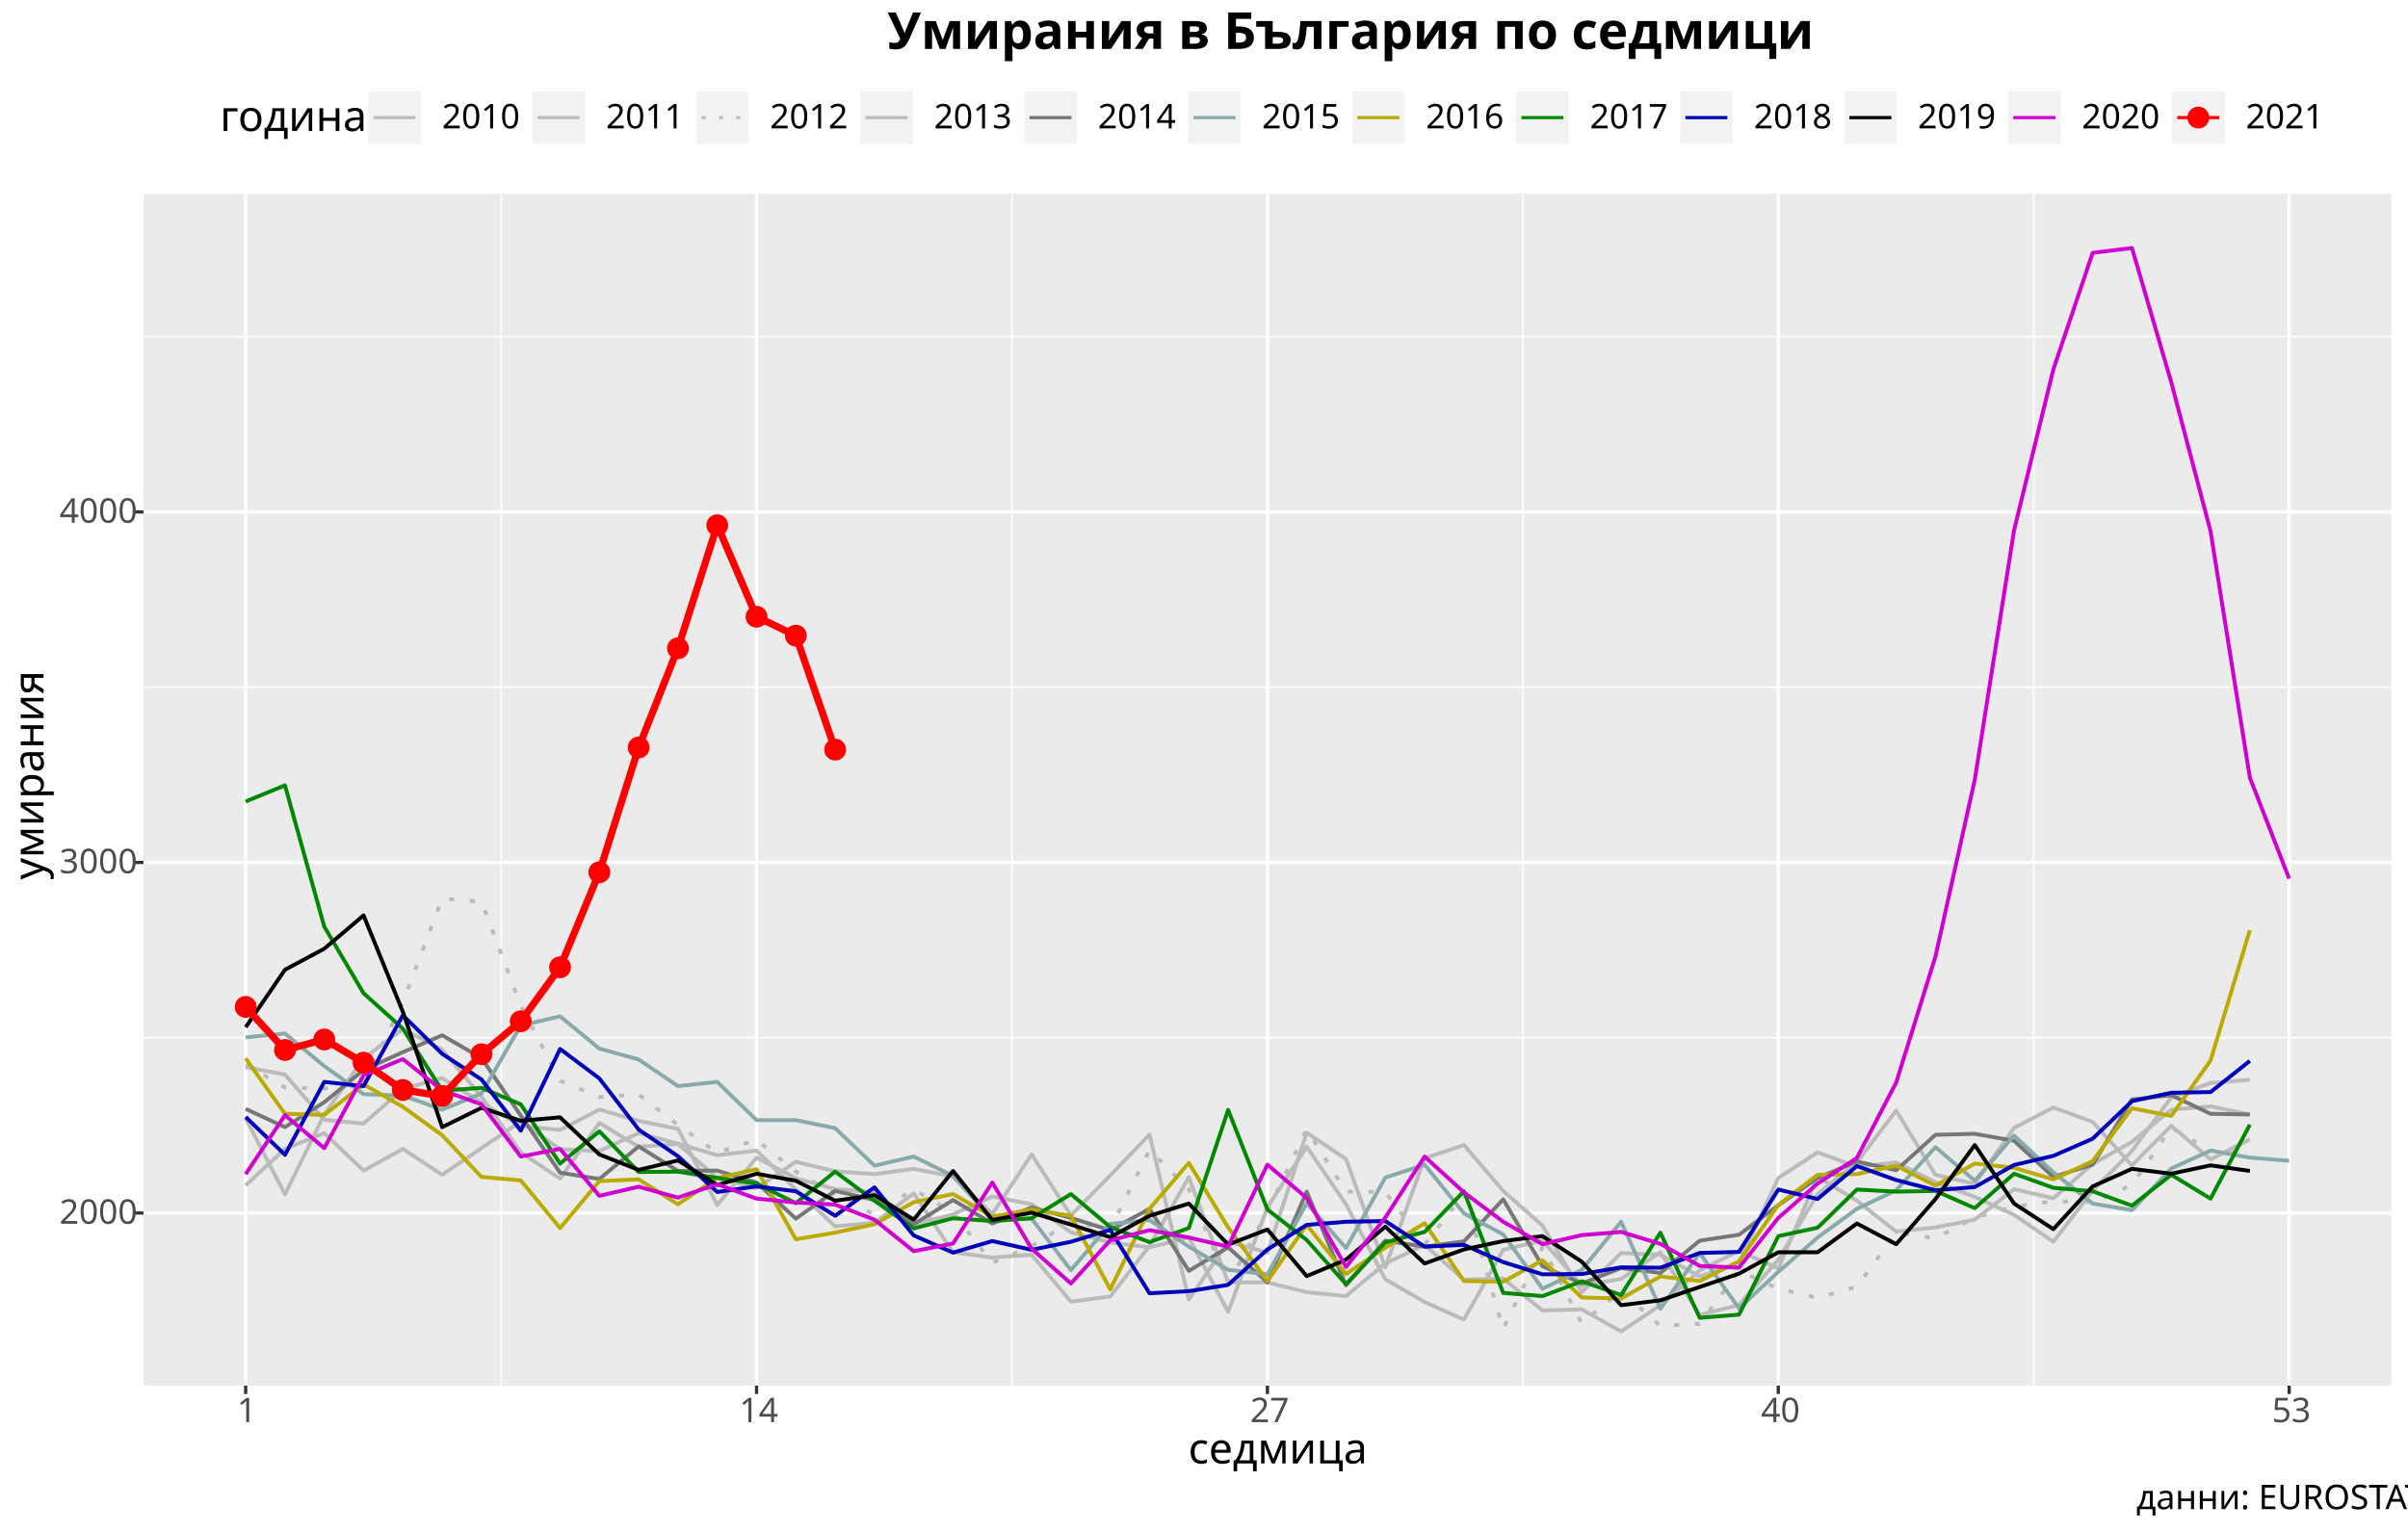
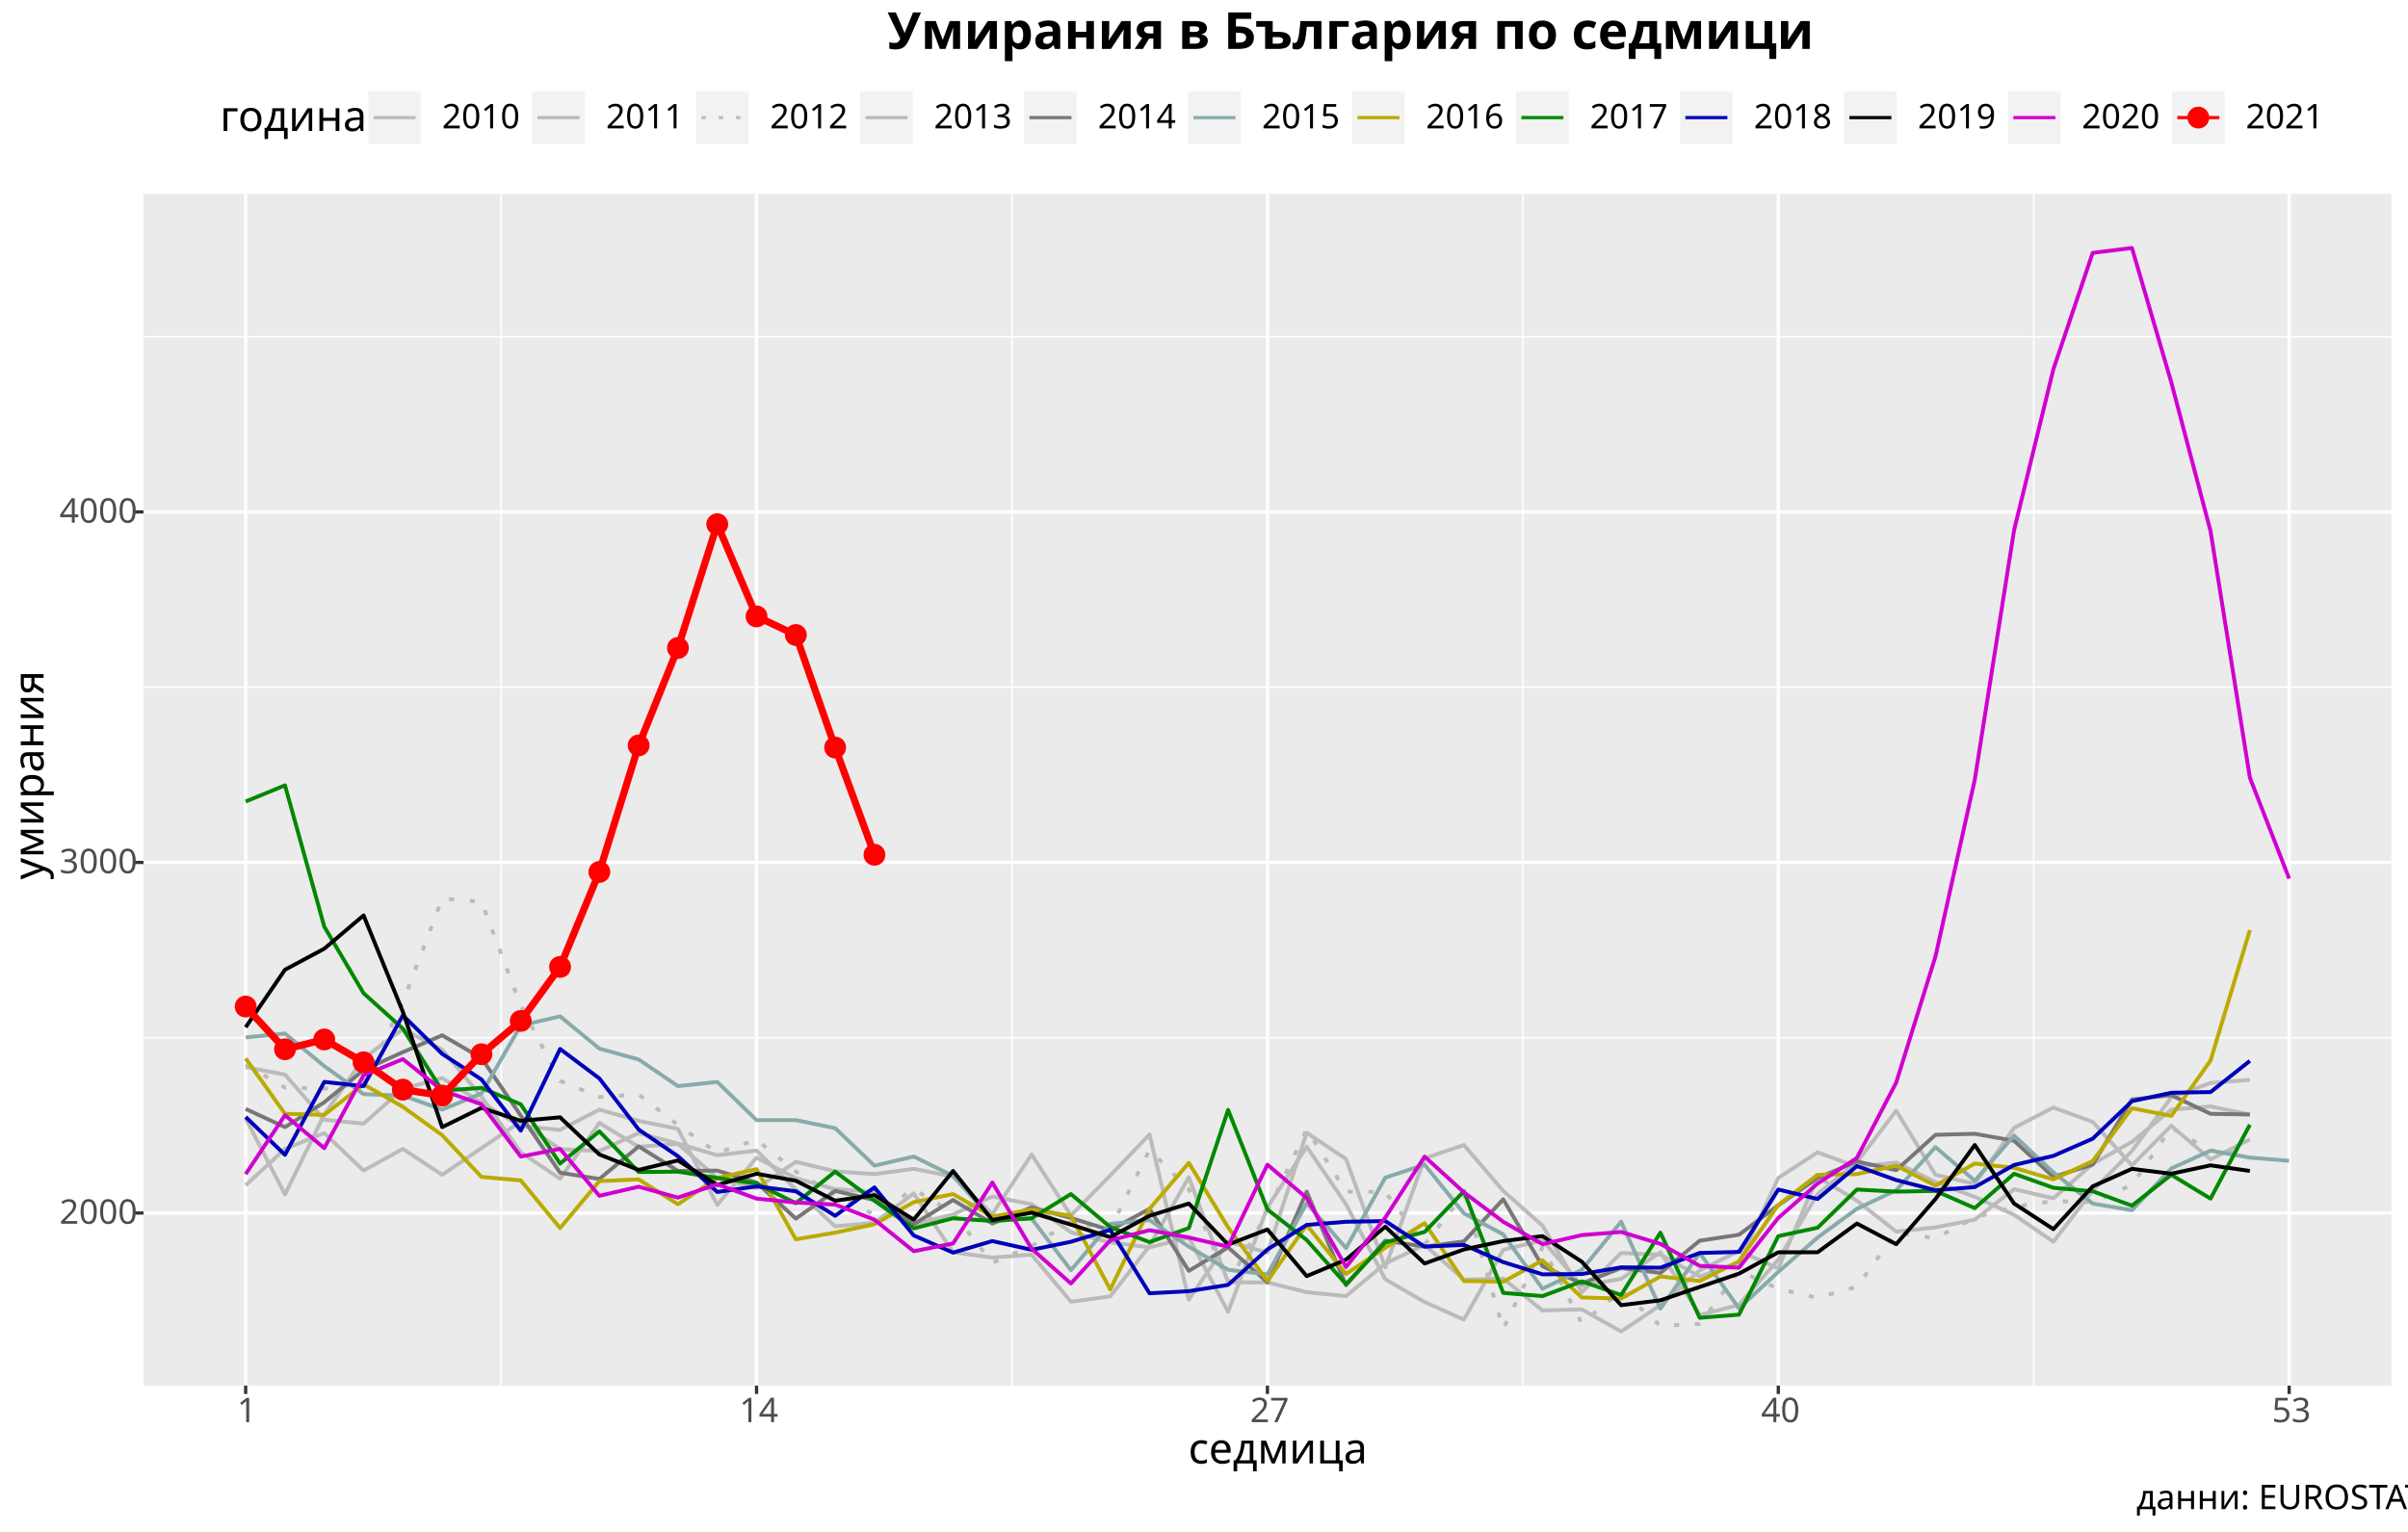
<svg xmlns="http://www.w3.org/2000/svg" viewBox="0 0 792.00 504.00">
  <defs>
    <style type="text/css">
    line, polyline, polygon, path, rect, circle {
      fill: none;
      stroke: #000000;
      stroke-linecap: round;
      stroke-linejoin: round;
      stroke-miterlimit: 10.00;
    }
  </style>
  </defs>
  <rect width="100%" height="100%" style="stroke: none; fill: #FFFFFF;" />
  <rect x="0.00" y="0.00" width="792.00" height="504.00" style="stroke-width: 1.07; stroke: #FFFFFF; fill: #FFFFFF;" />
  <defs>
    <clipPath id="cpNDcuMjB8Nzg2LjUyfDQ1NS44OHw2My43Nw==">
      <rect x="47.20" y="63.77" width="739.32" height="392.12" />
    </clipPath>
  </defs>
  <rect x="47.20" y="63.77" width="739.32" height="392.12" style="stroke-width: 1.07; stroke: none; fill: #EBEBEB;" clip-path="url(#cpNDcuMjB8Nzg2LjUyfDQ1NS44OHw2My43Nw==)" />
  <polyline points="47.20,341.42 786.52,341.42 " style="stroke-width: 0.53; stroke: #FFFFFF; stroke-linecap: butt;" clip-path="url(#cpNDcuMjB8Nzg2LjUyfDQ1NS44OHw2My43Nw==)" />
  <polyline points="47.20,226.09 786.52,226.09 " style="stroke-width: 0.53; stroke: #FFFFFF; stroke-linecap: butt;" clip-path="url(#cpNDcuMjB8Nzg2LjUyfDQ1NS44OHw2My43Nw==)" />
  <polyline points="47.20,110.77 786.52,110.77 " style="stroke-width: 0.53; stroke: #FFFFFF; stroke-linecap: butt;" clip-path="url(#cpNDcuMjB8Nzg2LjUyfDQ1NS44OHw2My43Nw==)" />
  <polyline points="164.82,455.88 164.82,63.77 " style="stroke-width: 0.53; stroke: #FFFFFF; stroke-linecap: butt;" clip-path="url(#cpNDcuMjB8Nzg2LjUyfDQ1NS44OHw2My43Nw==)" />
  <polyline points="332.85,455.88 332.85,63.77 " style="stroke-width: 0.53; stroke: #FFFFFF; stroke-linecap: butt;" clip-path="url(#cpNDcuMjB8Nzg2LjUyfDQ1NS44OHw2My43Nw==)" />
  <polyline points="500.87,455.88 500.87,63.77 " style="stroke-width: 0.53; stroke: #FFFFFF; stroke-linecap: butt;" clip-path="url(#cpNDcuMjB8Nzg2LjUyfDQ1NS44OHw2My43Nw==)" />
  <polyline points="668.90,455.88 668.90,63.77 " style="stroke-width: 0.53; stroke: #FFFFFF; stroke-linecap: butt;" clip-path="url(#cpNDcuMjB8Nzg2LjUyfDQ1NS44OHw2My43Nw==)" />
  <polyline points="47.20,399.08 786.52,399.08 " style="stroke-width: 1.07; stroke: #FFFFFF; stroke-linecap: butt;" clip-path="url(#cpNDcuMjB8Nzg2LjUyfDQ1NS44OHw2My43Nw==)" />
  <polyline points="47.20,283.75 786.52,283.75 " style="stroke-width: 1.07; stroke: #FFFFFF; stroke-linecap: butt;" clip-path="url(#cpNDcuMjB8Nzg2LjUyfDQ1NS44OHw2My43Nw==)" />
  <polyline points="47.20,168.43 786.52,168.43 " style="stroke-width: 1.07; stroke: #FFFFFF; stroke-linecap: butt;" clip-path="url(#cpNDcuMjB8Nzg2LjUyfDQ1NS44OHw2My43Nw==)" />
  <polyline points="80.80,455.88 80.80,63.77 " style="stroke-width: 1.07; stroke: #FFFFFF; stroke-linecap: butt;" clip-path="url(#cpNDcuMjB8Nzg2LjUyfDQ1NS44OHw2My43Nw==)" />
  <polyline points="248.83,455.88 248.83,63.77 " style="stroke-width: 1.07; stroke: #FFFFFF; stroke-linecap: butt;" clip-path="url(#cpNDcuMjB8Nzg2LjUyfDQ1NS44OHw2My43Nw==)" />
  <polyline points="416.86,455.88 416.86,63.77 " style="stroke-width: 1.07; stroke: #FFFFFF; stroke-linecap: butt;" clip-path="url(#cpNDcuMjB8Nzg2LjUyfDQ1NS44OHw2My43Nw==)" />
  <polyline points="584.89,455.88 584.89,63.77 " style="stroke-width: 1.07; stroke: #FFFFFF; stroke-linecap: butt;" clip-path="url(#cpNDcuMjB8Nzg2LjUyfDQ1NS44OHw2My43Nw==)" />
  <polyline points="752.91,455.88 752.91,63.77 " style="stroke-width: 1.07; stroke: #FFFFFF; stroke-linecap: butt;" clip-path="url(#cpNDcuMjB8Nzg2LjUyfDQ1NS44OHw2My43Nw==)" />
  <polyline points="80.80,367.94 93.73,392.97 106.65,366.67 119.58,348.22 132.50,338.53 145.43,345.34 158.35,360.79 171.28,379.13 184.21,387.78 197.13,369.44 210.06,377.28 222.98,376.36 235.91,387.55 248.83,390.89 261.76,382.24 274.68,385.36 287.61,386.28 300.53,384.55 313.46,387.09 326.38,399.43 339.31,379.82 352.23,399.89 365.16,386.74 378.08,373.25 391.01,427.57 403.93,408.54 416.86,412.11 429.78,372.67 442.71,381.32 455.63,416.96 468.56,381.09 481.49,376.71 494.41,391.81 507.34,403.23 520.26,425.14 533.19,412.23 546.11,412.80 559.04,419.95 571.96,415.46 584.89,387.55 597.81,379.13 610.74,383.86 623.66,382.47 636.59,388.93 649.51,393.78 662.44,399.66 675.36,408.54 688.29,391.70 701.21,378.67 714.14,361.02 727.06,356.29 739.99,355.26 " style="stroke-width: 1.28; stroke: #BBBBBB; stroke-linecap: butt;" clip-path="url(#cpNDcuMjB8Nzg2LjUyfDQ1NS44OHw2My43Nw==)" />
  <polyline points="80.80,351.10 93.73,353.53 106.65,368.40 119.58,369.67 132.50,358.25 145.43,354.68 158.35,362.75 171.28,370.48 184.21,371.75 197.13,365.06 210.06,368.75 222.98,371.40 235.91,396.43 248.83,380.86 261.76,387.66 274.68,391.24 287.61,392.16 300.53,402.89 313.46,399.54 326.38,393.66 339.31,396.20 352.23,405.42 365.16,408.77 378.08,410.38 391.01,407.15 403.93,431.60 416.86,397.23 429.78,377.28 442.71,396.20 455.63,420.88 468.56,428.37 481.49,434.14 494.41,411.19 507.34,408.08 520.26,422.95 533.19,420.76 546.11,412.00 559.04,432.64 571.96,429.30 584.89,414.42 597.81,392.85 610.74,382.36 623.66,365.41 636.59,386.51 649.51,389.51 662.44,371.06 675.36,364.37 688.29,369.10 701.21,383.40 714.14,370.36 727.06,381.44 739.99,374.86 " style="stroke-width: 1.28; stroke: #BBBBBB; stroke-linecap: butt;" clip-path="url(#cpNDcuMjB8Nzg2LjUyfDQ1NS44OHw2My43Nw==)" />
  <polyline points="80.80,350.30 93.73,357.79 106.65,358.14 119.58,356.41 132.50,329.77 145.43,295.63 158.35,296.67 171.28,330.81 184.21,355.60 197.13,360.91 210.06,360.10 222.98,370.13 235.91,379.24 248.83,374.98 261.76,385.47 274.68,392.97 287.61,399.66 300.53,391.24 313.46,399.08 326.38,415.46 339.31,409.92 352.23,401.96 365.16,404.39 378.08,378.32 391.01,391.24 403.93,422.38 416.86,398.62 429.78,371.52 442.71,392.05 455.63,392.16 468.56,409.46 481.49,392.85 494.41,437.25 507.34,410.27 520.26,435.41 533.19,424.68 546.11,436.21 559.04,435.52 571.96,418.11 584.89,423.99 597.81,426.99 610.74,423.30 623.66,405.54 636.59,407.38 649.51,400.58 662.44,397.00 675.36,395.16 688.29,395.51 701.21,389.85 714.14,371.06 727.06,378.55 739.99,379.71 " style="stroke-width: 1.28; stroke: #BBBBBB; stroke-dasharray: 1.71,5.12; stroke-linecap: butt;" clip-path="url(#cpNDcuMjB8Nzg2LjUyfDQ1NS44OHw2My43Nw==)" />
  <polyline points="80.80,389.97 93.73,377.98 106.65,372.79 119.58,385.13 132.50,377.98 145.43,386.51 158.35,377.74 171.28,368.98 184.21,378.09 197.13,378.67 210.06,372.79 222.98,376.25 235.91,380.05 248.83,378.55 261.76,391.35 274.68,403.46 287.61,402.31 300.53,392.62 313.46,412.00 326.38,413.73 339.31,412.80 352.23,428.26 365.16,426.53 378.08,409.92 391.01,387.32 403.93,421.91 416.86,421.91 429.78,425.14 442.71,426.41 455.63,415.69 468.56,409.57 481.49,420.99 494.41,420.65 507.34,431.14 520.26,430.79 533.19,438.06 546.11,429.41 559.04,417.99 571.96,411.54 584.89,417.30 597.81,387.20 610.74,395.04 623.66,405.19 636.59,403.81 649.51,401.27 662.44,391.24 675.36,394.24 688.29,382.93 701.21,375.67 714.14,365.06 727.06,364.02 739.99,366.67 " style="stroke-width: 1.28; stroke: #BBBBBB; stroke-linecap: butt;" clip-path="url(#cpNDcuMjB8Nzg2LjUyfDQ1NS44OHw2My43Nw==)" />
  <polyline points="80.80,364.83 93.73,370.83 106.65,362.64 119.58,352.03 132.50,346.15 145.43,340.61 158.35,348.11 171.28,367.02 184.21,385.82 197.13,387.89 210.06,377.17 222.98,385.24 235.91,385.13 248.83,389.05 261.76,400.93 274.68,391.81 287.61,394.81 300.53,402.77 313.46,394.81 326.38,402.54 339.31,397.23 352.23,400.69 365.16,404.73 378.08,397.70 391.01,418.11 403.93,410.38 416.86,421.91 429.78,392.05 442.71,422.84 455.63,408.19 468.56,410.15 481.49,408.42 494.41,394.58 507.34,416.61 520.26,422.26 533.19,417.19 546.11,418.80 559.04,408.19 571.96,406.23 584.89,396.54 597.81,387.55 610.74,382.13 623.66,385.01 636.59,373.36 649.51,373.02 662.44,375.32 675.36,387.20 688.29,383.17 701.21,361.71 714.14,360.33 727.06,366.44 739.99,366.67 " style="stroke-width: 1.28; stroke: #777777; stroke-linecap: butt;" clip-path="url(#cpNDcuMjB8Nzg2LjUyfDQ1NS44OHw2My43Nw==)" />
  <polyline points="80.80,341.30 93.73,340.03 106.65,350.76 119.58,359.98 132.50,360.45 145.43,365.06 158.35,359.75 171.28,337.38 184.21,334.38 197.13,344.99 210.06,348.57 222.98,357.33 235.91,355.95 248.83,368.52 261.76,368.52 274.68,371.17 287.61,383.51 300.53,380.51 313.46,386.86 326.38,401.27 339.31,400.93 352.23,417.88 365.16,402.66 378.08,401.39 391.01,410.15 403.93,417.76 416.86,419.26 429.78,395.85 442.71,410.61 455.63,387.43 468.56,383.17 481.49,399.20 494.41,406.12 507.34,423.99 520.26,417.76 533.19,401.96 546.11,430.56 559.04,412.23 571.96,430.45 584.89,418.45 597.81,407.15 610.74,397.70 623.66,391.58 636.59,377.40 649.51,388.47 662.44,373.59 675.36,385.70 688.29,395.97 701.21,398.16 714.14,384.43 727.06,378.55 739.99,380.86 752.91,381.90 " style="stroke-width: 1.28; stroke: #88AAAA; stroke-linecap: butt;" clip-path="url(#cpNDcuMjB8Nzg2LjUyfDQ1NS44OHw2My43Nw==)" />
  <polyline points="80.80,348.22 93.73,366.44 106.65,366.79 119.58,356.76 132.50,364.14 145.43,373.48 158.35,387.20 171.28,388.35 184.21,404.04 197.13,388.59 210.06,388.01 222.98,396.20 235.91,387.55 248.83,384.66 261.76,407.73 274.68,405.54 287.61,402.77 300.53,395.51 313.46,392.85 326.38,400.23 339.31,397.93 352.23,400.00 365.16,424.22 378.08,397.70 391.01,382.59 403.93,403.81 416.86,421.45 429.78,403.00 442.71,419.15 455.63,410.50 468.56,402.42 481.49,421.45 494.41,421.68 507.34,414.65 520.26,426.87 533.19,427.22 546.11,419.95 559.04,421.45 571.96,415.00 584.89,396.43 597.81,386.51 610.74,386.28 623.66,383.51 636.59,390.08 649.51,382.82 662.44,384.20 675.36,388.01 688.29,382.01 701.21,364.60 714.14,367.14 727.06,348.91 739.99,306.01 " style="stroke-width: 1.28; stroke: #BBAA00; stroke-linecap: butt;" clip-path="url(#cpNDcuMjB8Nzg2LjUyfDQ1NS44OHw2My43Nw==)" />
  <polyline points="80.80,263.69 93.73,258.38 106.65,304.86 119.58,326.77 132.50,338.42 145.43,358.83 158.35,357.91 171.28,363.33 184.21,382.82 197.13,372.21 210.06,385.59 222.98,385.47 235.91,387.55 248.83,389.39 261.76,395.85 274.68,385.47 287.61,395.04 300.53,404.15 313.46,400.81 326.38,401.73 339.31,400.81 352.23,392.85 365.16,403.69 378.08,408.65 391.01,404.04 403.93,365.17 416.86,397.93 429.78,407.96 442.71,422.49 455.63,408.77 468.56,405.31 481.49,391.93 494.41,425.37 507.34,426.41 520.26,421.57 533.19,426.07 546.11,405.54 559.04,433.56 571.96,432.52 584.89,406.69 597.81,403.92 610.74,391.35 623.66,392.05 636.59,391.81 649.51,397.47 662.44,386.16 675.36,390.78 688.29,391.93 701.21,396.66 714.14,386.51 727.06,394.35 739.99,370.02 " style="stroke-width: 1.28; stroke: #008800; stroke-linecap: butt;" clip-path="url(#cpNDcuMjB8Nzg2LjUyfDQ1NS44OHw2My43Nw==)" />
  <polyline points="80.80,367.48 93.73,379.94 106.65,355.95 119.58,357.33 132.50,334.04 145.43,346.72 158.35,355.14 171.28,371.98 184.21,345.11 197.13,354.80 210.06,371.63 222.98,380.40 235.91,392.16 248.83,390.32 261.76,391.93 274.68,400.00 287.61,390.66 300.53,406.46 313.46,412.11 326.38,408.31 339.31,411.19 352.23,408.54 365.16,404.62 378.08,425.49 391.01,424.80 403.93,422.72 416.86,411.07 429.78,403.00 442.71,401.96 455.63,401.73 468.56,410.15 481.49,409.57 494.41,415.23 507.34,419.26 520.26,419.15 533.19,416.96 546.11,417.07 559.04,412.23 571.96,411.88 584.89,391.35 597.81,394.47 610.74,383.63 623.66,388.24 636.59,391.58 649.51,390.55 662.44,383.28 675.36,380.28 688.29,374.63 701.21,362.29 714.14,359.52 727.06,359.29 739.99,349.03 " style="stroke-width: 1.28; stroke: #0000BB; stroke-linecap: butt;" clip-path="url(#cpNDcuMjB8Nzg2LjUyfDQ1NS44OHw2My43Nw==)" />
  <polyline points="80.80,337.96 93.73,319.04 106.65,312.12 119.58,301.17 132.50,332.88 145.43,370.83 158.35,364.48 171.28,368.75 184.21,367.60 197.13,379.82 210.06,384.90 222.98,381.78 235.91,389.85 248.83,386.16 261.76,388.47 274.68,395.04 287.61,393.20 300.53,401.27 313.46,385.24 326.38,401.39 339.31,398.96 352.23,402.89 365.16,407.04 378.08,400.00 391.01,395.97 403.93,409.46 416.86,404.50 429.78,419.84 442.71,414.42 455.63,403.58 468.56,415.69 481.49,411.07 494.41,408.31 507.34,406.69 520.26,415.11 533.19,429.41 546.11,427.80 559.04,423.41 571.96,419.03 584.89,412.00 597.81,412.00 610.74,402.54 623.66,409.34 636.59,394.47 649.51,376.71 662.44,395.97 675.36,404.39 688.29,390.32 701.21,384.55 714.14,386.16 727.06,383.40 739.99,385.24 " style="stroke-width: 1.28; stroke-linecap: butt;" clip-path="url(#cpNDcuMjB8Nzg2LjUyfDQ1NS44OHw2My43Nw==)" />
  <polyline points="80.80,386.28 93.73,366.90 106.65,377.74 119.58,353.76 132.50,348.45 145.43,358.72 158.35,363.33 171.28,380.51 184.21,377.98 197.13,393.43 210.06,390.43 222.98,394.01 235.91,389.62 248.83,394.35 261.76,395.62 274.68,396.31 287.61,401.27 300.53,411.65 313.46,409.11 326.38,389.05 339.31,410.84 352.23,422.26 365.16,408.08 378.08,404.73 391.01,407.15 403.93,410.15 416.86,383.17 429.78,394.12 442.71,416.84 455.63,400.58 468.56,380.51 481.49,392.28 494.41,401.96 507.34,409.34 520.26,406.35 533.19,405.31 546.11,409.23 559.04,416.49 571.96,417.07 584.89,400.69 597.81,389.39 610.74,380.97 623.66,356.18 636.59,314.66 649.51,256.54 662.44,174.43 675.36,121.49 688.29,83.20 701.21,81.59 714.14,125.76 727.06,174.77 739.99,255.85 752.91,289.06 " style="stroke-width: 1.28; stroke: #D000D0; stroke-linecap: butt;" clip-path="url(#cpNDcuMjB8Nzg2LjUyfDQ1NS44OHw2My43Nw==)" />
-   <polyline points="80.80,331.27 93.73,345.45 106.65,341.99 119.58,349.61 132.50,358.60 145.43,360.56 158.35,346.84 171.28,336.00 184.21,318.24 197.13,286.98 210.06,245.93 222.98,213.29 235.91,172.81 248.83,202.91 261.76,209.14 274.68,246.62 " style="stroke-width: 2.35; stroke: #FF0000; stroke-linecap: butt;" clip-path="url(#cpNDcuMjB8Nzg2LjUyfDQ1NS44OHw2My43Nw==)" />
-   <circle cx="80.80" cy="331.27" r="3.24" style="stroke-width: 0.71; stroke: #FF0000; fill: #FF0000;" clip-path="url(#cpNDcuMjB8Nzg2LjUyfDQ1NS44OHw2My43Nw==)" />
-   <circle cx="93.73" cy="345.45" r="3.24" style="stroke-width: 0.71; stroke: #FF0000; fill: #FF0000;" clip-path="url(#cpNDcuMjB8Nzg2LjUyfDQ1NS44OHw2My43Nw==)" />
+   <polyline points="80.80,331.15 93.73,345.22 106.65,341.99 119.58,349.49 132.50,358.49 145.43,360.45 158.35,346.84 171.28,335.88 184.21,318.12 197.13,286.87 210.06,245.24 222.98,213.18 235.91,172.47 248.83,202.80 261.76,208.91 274.68,245.93 287.61,281.22 " style="stroke-width: 2.35; stroke: #FF0000; stroke-linecap: butt;" clip-path="url(#cpNDcuMjB8Nzg2LjUyfDQ1NS44OHw2My43Nw==)" />
+   <circle cx="80.80" cy="331.15" r="3.24" style="stroke-width: 0.71; stroke: #FF0000; fill: #FF0000;" clip-path="url(#cpNDcuMjB8Nzg2LjUyfDQ1NS44OHw2My43Nw==)" />
+   <circle cx="93.73" cy="345.22" r="3.24" style="stroke-width: 0.71; stroke: #FF0000; fill: #FF0000;" clip-path="url(#cpNDcuMjB8Nzg2LjUyfDQ1NS44OHw2My43Nw==)" />
  <circle cx="106.65" cy="341.99" r="3.24" style="stroke-width: 0.71; stroke: #FF0000; fill: #FF0000;" clip-path="url(#cpNDcuMjB8Nzg2LjUyfDQ1NS44OHw2My43Nw==)" />
-   <circle cx="119.58" cy="349.61" r="3.24" style="stroke-width: 0.71; stroke: #FF0000; fill: #FF0000;" clip-path="url(#cpNDcuMjB8Nzg2LjUyfDQ1NS44OHw2My43Nw==)" />
-   <circle cx="132.50" cy="358.60" r="3.24" style="stroke-width: 0.71; stroke: #FF0000; fill: #FF0000;" clip-path="url(#cpNDcuMjB8Nzg2LjUyfDQ1NS44OHw2My43Nw==)" />
-   <circle cx="145.43" cy="360.56" r="3.24" style="stroke-width: 0.71; stroke: #FF0000; fill: #FF0000;" clip-path="url(#cpNDcuMjB8Nzg2LjUyfDQ1NS44OHw2My43Nw==)" />
+   <circle cx="119.58" cy="349.49" r="3.24" style="stroke-width: 0.71; stroke: #FF0000; fill: #FF0000;" clip-path="url(#cpNDcuMjB8Nzg2LjUyfDQ1NS44OHw2My43Nw==)" />
+   <circle cx="132.50" cy="358.49" r="3.24" style="stroke-width: 0.71; stroke: #FF0000; fill: #FF0000;" clip-path="url(#cpNDcuMjB8Nzg2LjUyfDQ1NS44OHw2My43Nw==)" />
+   <circle cx="145.43" cy="360.45" r="3.24" style="stroke-width: 0.71; stroke: #FF0000; fill: #FF0000;" clip-path="url(#cpNDcuMjB8Nzg2LjUyfDQ1NS44OHw2My43Nw==)" />
  <circle cx="158.35" cy="346.84" r="3.24" style="stroke-width: 0.71; stroke: #FF0000; fill: #FF0000;" clip-path="url(#cpNDcuMjB8Nzg2LjUyfDQ1NS44OHw2My43Nw==)" />
-   <circle cx="171.28" cy="336.00" r="3.24" style="stroke-width: 0.71; stroke: #FF0000; fill: #FF0000;" clip-path="url(#cpNDcuMjB8Nzg2LjUyfDQ1NS44OHw2My43Nw==)" />
-   <circle cx="184.21" cy="318.24" r="3.24" style="stroke-width: 0.71; stroke: #FF0000; fill: #FF0000;" clip-path="url(#cpNDcuMjB8Nzg2LjUyfDQ1NS44OHw2My43Nw==)" />
-   <circle cx="197.13" cy="286.98" r="3.24" style="stroke-width: 0.71; stroke: #FF0000; fill: #FF0000;" clip-path="url(#cpNDcuMjB8Nzg2LjUyfDQ1NS44OHw2My43Nw==)" />
-   <circle cx="210.06" cy="245.93" r="3.24" style="stroke-width: 0.71; stroke: #FF0000; fill: #FF0000;" clip-path="url(#cpNDcuMjB8Nzg2LjUyfDQ1NS44OHw2My43Nw==)" />
-   <circle cx="222.98" cy="213.29" r="3.24" style="stroke-width: 0.71; stroke: #FF0000; fill: #FF0000;" clip-path="url(#cpNDcuMjB8Nzg2LjUyfDQ1NS44OHw2My43Nw==)" />
-   <circle cx="235.91" cy="172.81" r="3.24" style="stroke-width: 0.71; stroke: #FF0000; fill: #FF0000;" clip-path="url(#cpNDcuMjB8Nzg2LjUyfDQ1NS44OHw2My43Nw==)" />
-   <circle cx="248.83" cy="202.91" r="3.24" style="stroke-width: 0.71; stroke: #FF0000; fill: #FF0000;" clip-path="url(#cpNDcuMjB8Nzg2LjUyfDQ1NS44OHw2My43Nw==)" />
-   <circle cx="261.76" cy="209.14" r="3.24" style="stroke-width: 0.71; stroke: #FF0000; fill: #FF0000;" clip-path="url(#cpNDcuMjB8Nzg2LjUyfDQ1NS44OHw2My43Nw==)" />
-   <circle cx="274.68" cy="246.62" r="3.24" style="stroke-width: 0.71; stroke: #FF0000; fill: #FF0000;" clip-path="url(#cpNDcuMjB8Nzg2LjUyfDQ1NS44OHw2My43Nw==)" />
+   <circle cx="171.28" cy="335.88" r="3.24" style="stroke-width: 0.71; stroke: #FF0000; fill: #FF0000;" clip-path="url(#cpNDcuMjB8Nzg2LjUyfDQ1NS44OHw2My43Nw==)" />
+   <circle cx="184.21" cy="318.12" r="3.24" style="stroke-width: 0.71; stroke: #FF0000; fill: #FF0000;" clip-path="url(#cpNDcuMjB8Nzg2LjUyfDQ1NS44OHw2My43Nw==)" />
+   <circle cx="197.13" cy="286.87" r="3.24" style="stroke-width: 0.71; stroke: #FF0000; fill: #FF0000;" clip-path="url(#cpNDcuMjB8Nzg2LjUyfDQ1NS44OHw2My43Nw==)" />
+   <circle cx="210.06" cy="245.24" r="3.24" style="stroke-width: 0.71; stroke: #FF0000; fill: #FF0000;" clip-path="url(#cpNDcuMjB8Nzg2LjUyfDQ1NS44OHw2My43Nw==)" />
+   <circle cx="222.98" cy="213.18" r="3.24" style="stroke-width: 0.71; stroke: #FF0000; fill: #FF0000;" clip-path="url(#cpNDcuMjB8Nzg2LjUyfDQ1NS44OHw2My43Nw==)" />
+   <circle cx="235.91" cy="172.47" r="3.24" style="stroke-width: 0.71; stroke: #FF0000; fill: #FF0000;" clip-path="url(#cpNDcuMjB8Nzg2LjUyfDQ1NS44OHw2My43Nw==)" />
+   <circle cx="248.83" cy="202.80" r="3.24" style="stroke-width: 0.71; stroke: #FF0000; fill: #FF0000;" clip-path="url(#cpNDcuMjB8Nzg2LjUyfDQ1NS44OHw2My43Nw==)" />
+   <circle cx="261.76" cy="208.91" r="3.24" style="stroke-width: 0.71; stroke: #FF0000; fill: #FF0000;" clip-path="url(#cpNDcuMjB8Nzg2LjUyfDQ1NS44OHw2My43Nw==)" />
+   <circle cx="274.68" cy="245.93" r="3.24" style="stroke-width: 0.71; stroke: #FF0000; fill: #FF0000;" clip-path="url(#cpNDcuMjB8Nzg2LjUyfDQ1NS44OHw2My43Nw==)" />
+   <circle cx="287.61" cy="281.22" r="3.24" style="stroke-width: 0.71; stroke: #FF0000; fill: #FF0000;" clip-path="url(#cpNDcuMjB8Nzg2LjUyfDQ1NS44OHw2My43Nw==)" />
  <defs>
    <clipPath id="cpMC4wMHw3OTIuMDB8NTA0LjAwfDAuMDA=">
      <rect x="0.00" y="0.00" width="792.00" height="504.00" />
    </clipPath>
  </defs>
  <g clip-path="url(#cpMC4wMHw3OTIuMDB8NTA0LjAwfDAuMDA=)">
    <text x="19.56" y="402.62" style="font-size: 11.20px; fill: #4D4D4D; font-family: Calibri;" textLength="22.71px" lengthAdjust="spacingAndGlyphs">2000</text>
  </g>
  <g clip-path="url(#cpMC4wMHw3OTIuMDB8NTA0LjAwfDAuMDA=)">
    <text x="19.56" y="287.29" style="font-size: 11.20px; fill: #4D4D4D; font-family: Calibri;" textLength="22.71px" lengthAdjust="spacingAndGlyphs">3000</text>
  </g>
  <g clip-path="url(#cpMC4wMHw3OTIuMDB8NTA0LjAwfDAuMDA=)">
    <text x="19.56" y="171.97" style="font-size: 11.20px; fill: #4D4D4D; font-family: Calibri;" textLength="22.71px" lengthAdjust="spacingAndGlyphs">4000</text>
  </g>
  <polyline points="44.46,399.08 47.20,399.08 " style="stroke-width: 1.07; stroke: #333333; stroke-linecap: butt;" clip-path="url(#cpMC4wMHw3OTIuMDB8NTA0LjAwfDAuMDA=)" />
  <polyline points="44.46,283.75 47.20,283.75 " style="stroke-width: 1.07; stroke: #333333; stroke-linecap: butt;" clip-path="url(#cpMC4wMHw3OTIuMDB8NTA0LjAwfDAuMDA=)" />
  <polyline points="44.46,168.43 47.20,168.43 " style="stroke-width: 1.07; stroke: #333333; stroke-linecap: butt;" clip-path="url(#cpMC4wMHw3OTIuMDB8NTA0LjAwfDAuMDA=)" />
  <polyline points="80.80,458.62 80.80,455.88 " style="stroke-width: 1.07; stroke: #333333; stroke-linecap: butt;" clip-path="url(#cpMC4wMHw3OTIuMDB8NTA0LjAwfDAuMDA=)" />
  <polyline points="248.83,458.62 248.83,455.88 " style="stroke-width: 1.07; stroke: #333333; stroke-linecap: butt;" clip-path="url(#cpMC4wMHw3OTIuMDB8NTA0LjAwfDAuMDA=)" />
  <polyline points="416.86,458.62 416.86,455.88 " style="stroke-width: 1.07; stroke: #333333; stroke-linecap: butt;" clip-path="url(#cpMC4wMHw3OTIuMDB8NTA0LjAwfDAuMDA=)" />
  <polyline points="584.89,458.62 584.89,455.88 " style="stroke-width: 1.07; stroke: #333333; stroke-linecap: butt;" clip-path="url(#cpMC4wMHw3OTIuMDB8NTA0LjAwfDAuMDA=)" />
  <polyline points="752.91,458.62 752.91,455.88 " style="stroke-width: 1.07; stroke: #333333; stroke-linecap: butt;" clip-path="url(#cpMC4wMHw3OTIuMDB8NTA0LjAwfDAuMDA=)" />
  <g clip-path="url(#cpMC4wMHw3OTIuMDB8NTA0LjAwfDAuMDA=)">
    <text x="77.97" y="467.89" style="font-size: 11.20px; fill: #4D4D4D; font-family: Calibri;" textLength="5.68px" lengthAdjust="spacingAndGlyphs">1</text>
  </g>
  <g clip-path="url(#cpMC4wMHw3OTIuMDB8NTA0LjAwfDAuMDA=)">
    <text x="243.15" y="467.89" style="font-size: 11.20px; fill: #4D4D4D; font-family: Calibri;" textLength="11.35px" lengthAdjust="spacingAndGlyphs">14</text>
  </g>
  <g clip-path="url(#cpMC4wMHw3OTIuMDB8NTA0LjAwfDAuMDA=)">
    <text x="411.18" y="467.89" style="font-size: 11.20px; fill: #4D4D4D; font-family: Calibri;" textLength="11.35px" lengthAdjust="spacingAndGlyphs">27</text>
  </g>
  <g clip-path="url(#cpMC4wMHw3OTIuMDB8NTA0LjAwfDAuMDA=)">
    <text x="579.21" y="467.89" style="font-size: 11.20px; fill: #4D4D4D; font-family: Calibri;" textLength="11.35px" lengthAdjust="spacingAndGlyphs">40</text>
  </g>
  <g clip-path="url(#cpMC4wMHw3OTIuMDB8NTA0LjAwfDAuMDA=)">
    <text x="747.24" y="467.89" style="font-size: 11.20px; fill: #4D4D4D; font-family: Calibri;" textLength="11.35px" lengthAdjust="spacingAndGlyphs">53</text>
  </g>
  <g clip-path="url(#cpMC4wMHw3OTIuMDB8NTA0LjAwfDAuMDA=)">
    <text x="390.85" y="481.47" style="font-size: 14.00px; font-family: Calibri;" textLength="52.02px" lengthAdjust="spacingAndGlyphs">седмица</text>
  </g>
  <g clip-path="url(#cpMC4wMHw3OTIuMDB8NTA0LjAwfDAuMDA=)">
    <text transform="translate(14.33,289.39) rotate(-90)" style="font-size: 14.00px; font-family: Calibri;" textLength="59.12px" lengthAdjust="spacingAndGlyphs">умирания</text>
  </g>
  <rect x="66.88" y="24.57" width="699.96" height="28.24" style="stroke-width: 1.07; stroke: none; fill: #FFFFFF;" clip-path="url(#cpMC4wMHw3OTIuMDB8NTA0LjAwfDAuMDA=)" />
  <g clip-path="url(#cpMC4wMHw3OTIuMDB8NTA0LjAwfDAuMDA=)">
    <text x="72.36" y="43.11" style="font-size: 14.00px; font-family: Calibri;" textLength="41.79px" lengthAdjust="spacingAndGlyphs">година</text>
  </g>
  <rect x="121.13" y="30.05" width="17.28" height="17.28" style="stroke-width: 1.07; stroke: none; fill: #F2F2F2;" clip-path="url(#cpMC4wMHw3OTIuMDB8NTA0LjAwfDAuMDA=)" />
  <line x1="122.85" y1="38.69" x2="136.68" y2="38.69" style="stroke-width: 1.07; stroke: #BBBBBB; stroke-linecap: butt;" clip-path="url(#cpMC4wMHw3OTIuMDB8NTA0LjAwfDAuMDA=)" />
  <rect x="175.06" y="30.05" width="17.28" height="17.28" style="stroke-width: 1.07; stroke: none; fill: #F2F2F2;" clip-path="url(#cpMC4wMHw3OTIuMDB8NTA0LjAwfDAuMDA=)" />
  <line x1="176.79" y1="38.69" x2="190.61" y2="38.69" style="stroke-width: 1.07; stroke: #BBBBBB; stroke-linecap: butt;" clip-path="url(#cpMC4wMHw3OTIuMDB8NTA0LjAwfDAuMDA=)" />
  <rect x="228.99" y="30.05" width="17.28" height="17.28" style="stroke-width: 1.07; stroke: none; fill: #F2F2F2;" clip-path="url(#cpMC4wMHw3OTIuMDB8NTA0LjAwfDAuMDA=)" />
  <line x1="230.72" y1="38.69" x2="244.55" y2="38.69" style="stroke-width: 1.07; stroke: #BBBBBB; stroke-dasharray: 1.42,4.27; stroke-linecap: butt;" clip-path="url(#cpMC4wMHw3OTIuMDB8NTA0LjAwfDAuMDA=)" />
  <rect x="282.93" y="30.05" width="17.28" height="17.28" style="stroke-width: 1.07; stroke: none; fill: #F2F2F2;" clip-path="url(#cpMC4wMHw3OTIuMDB8NTA0LjAwfDAuMDA=)" />
  <line x1="284.66" y1="38.69" x2="298.48" y2="38.69" style="stroke-width: 1.07; stroke: #BBBBBB; stroke-linecap: butt;" clip-path="url(#cpMC4wMHw3OTIuMDB8NTA0LjAwfDAuMDA=)" />
  <rect x="336.86" y="30.05" width="17.28" height="17.28" style="stroke-width: 1.07; stroke: none; fill: #F2F2F2;" clip-path="url(#cpMC4wMHw3OTIuMDB8NTA0LjAwfDAuMDA=)" />
  <line x1="338.59" y1="38.69" x2="352.41" y2="38.69" style="stroke-width: 1.07; stroke: #777777; stroke-linecap: butt;" clip-path="url(#cpMC4wMHw3OTIuMDB8NTA0LjAwfDAuMDA=)" />
  <rect x="390.80" y="30.05" width="17.28" height="17.28" style="stroke-width: 1.07; stroke: none; fill: #F2F2F2;" clip-path="url(#cpMC4wMHw3OTIuMDB8NTA0LjAwfDAuMDA=)" />
  <line x1="392.52" y1="38.69" x2="406.35" y2="38.69" style="stroke-width: 1.07; stroke: #88AAAA; stroke-linecap: butt;" clip-path="url(#cpMC4wMHw3OTIuMDB8NTA0LjAwfDAuMDA=)" />
  <rect x="444.73" y="30.05" width="17.28" height="17.28" style="stroke-width: 1.07; stroke: none; fill: #F2F2F2;" clip-path="url(#cpMC4wMHw3OTIuMDB8NTA0LjAwfDAuMDA=)" />
  <line x1="446.46" y1="38.69" x2="460.28" y2="38.69" style="stroke-width: 1.07; stroke: #BBAA00; stroke-linecap: butt;" clip-path="url(#cpMC4wMHw3OTIuMDB8NTA0LjAwfDAuMDA=)" />
  <rect x="498.66" y="30.05" width="17.28" height="17.28" style="stroke-width: 1.07; stroke: none; fill: #F2F2F2;" clip-path="url(#cpMC4wMHw3OTIuMDB8NTA0LjAwfDAuMDA=)" />
  <line x1="500.39" y1="38.69" x2="514.22" y2="38.69" style="stroke-width: 1.07; stroke: #008800; stroke-linecap: butt;" clip-path="url(#cpMC4wMHw3OTIuMDB8NTA0LjAwfDAuMDA=)" />
  <rect x="552.60" y="30.05" width="17.28" height="17.28" style="stroke-width: 1.07; stroke: none; fill: #F2F2F2;" clip-path="url(#cpMC4wMHw3OTIuMDB8NTA0LjAwfDAuMDA=)" />
  <line x1="554.33" y1="38.69" x2="568.15" y2="38.69" style="stroke-width: 1.07; stroke: #0000BB; stroke-linecap: butt;" clip-path="url(#cpMC4wMHw3OTIuMDB8NTA0LjAwfDAuMDA=)" />
  <rect x="606.53" y="30.05" width="17.28" height="17.28" style="stroke-width: 1.07; stroke: none; fill: #F2F2F2;" clip-path="url(#cpMC4wMHw3OTIuMDB8NTA0LjAwfDAuMDA=)" />
  <line x1="608.26" y1="38.69" x2="622.08" y2="38.69" style="stroke-width: 1.07; stroke-linecap: butt;" clip-path="url(#cpMC4wMHw3OTIuMDB8NTA0LjAwfDAuMDA=)" />
  <rect x="660.47" y="30.05" width="17.28" height="17.28" style="stroke-width: 1.07; stroke: none; fill: #F2F2F2;" clip-path="url(#cpMC4wMHw3OTIuMDB8NTA0LjAwfDAuMDA=)" />
  <line x1="662.19" y1="38.69" x2="676.02" y2="38.69" style="stroke-width: 1.07; stroke: #D000D0; stroke-linecap: butt;" clip-path="url(#cpMC4wMHw3OTIuMDB8NTA0LjAwfDAuMDA=)" />
  <rect x="714.40" y="30.05" width="17.28" height="17.28" style="stroke-width: 1.07; stroke: none; fill: #F2F2F2;" clip-path="url(#cpMC4wMHw3OTIuMDB8NTA0LjAwfDAuMDA=)" />
  <line x1="716.13" y1="38.69" x2="729.95" y2="38.69" style="stroke-width: 1.07; stroke: #FF0000; stroke-linecap: butt;" clip-path="url(#cpMC4wMHw3OTIuMDB8NTA0LjAwfDAuMDA=)" />
  <circle cx="723.04" cy="38.69" r="3.24" style="stroke-width: 0.71; stroke: #FF0000; fill: #FF0000;" clip-path="url(#cpMC4wMHw3OTIuMDB8NTA0LjAwfDAuMDA=)" />
  <g clip-path="url(#cpMC4wMHw3OTIuMDB8NTA0LjAwfDAuMDA=)">
    <text x="145.38" y="42.23" style="font-size: 11.20px; font-family: Calibri;" textLength="22.71px" lengthAdjust="spacingAndGlyphs">2010</text>
  </g>
  <g clip-path="url(#cpMC4wMHw3OTIuMDB8NTA0LjAwfDAuMDA=)">
    <text x="199.31" y="42.23" style="font-size: 11.20px; font-family: Calibri;" textLength="22.71px" lengthAdjust="spacingAndGlyphs">2011</text>
  </g>
  <g clip-path="url(#cpMC4wMHw3OTIuMDB8NTA0LjAwfDAuMDA=)">
    <text x="253.25" y="42.23" style="font-size: 11.20px; font-family: Calibri;" textLength="22.71px" lengthAdjust="spacingAndGlyphs">2012</text>
  </g>
  <g clip-path="url(#cpMC4wMHw3OTIuMDB8NTA0LjAwfDAuMDA=)">
    <text x="307.18" y="42.23" style="font-size: 11.20px; font-family: Calibri;" textLength="22.71px" lengthAdjust="spacingAndGlyphs">2013</text>
  </g>
  <g clip-path="url(#cpMC4wMHw3OTIuMDB8NTA0LjAwfDAuMDA=)">
    <text x="361.12" y="42.23" style="font-size: 11.20px; font-family: Calibri;" textLength="22.71px" lengthAdjust="spacingAndGlyphs">2014</text>
  </g>
  <g clip-path="url(#cpMC4wMHw3OTIuMDB8NTA0LjAwfDAuMDA=)">
    <text x="415.05" y="42.23" style="font-size: 11.20px; font-family: Calibri;" textLength="22.71px" lengthAdjust="spacingAndGlyphs">2015</text>
  </g>
  <g clip-path="url(#cpMC4wMHw3OTIuMDB8NTA0LjAwfDAuMDA=)">
    <text x="468.98" y="42.23" style="font-size: 11.20px; font-family: Calibri;" textLength="22.71px" lengthAdjust="spacingAndGlyphs">2016</text>
  </g>
  <g clip-path="url(#cpMC4wMHw3OTIuMDB8NTA0LjAwfDAuMDA=)">
    <text x="522.92" y="42.23" style="font-size: 11.20px; font-family: Calibri;" textLength="22.71px" lengthAdjust="spacingAndGlyphs">2017</text>
  </g>
  <g clip-path="url(#cpMC4wMHw3OTIuMDB8NTA0LjAwfDAuMDA=)">
    <text x="576.85" y="42.23" style="font-size: 11.20px; font-family: Calibri;" textLength="22.71px" lengthAdjust="spacingAndGlyphs">2018</text>
  </g>
  <g clip-path="url(#cpMC4wMHw3OTIuMDB8NTA0LjAwfDAuMDA=)">
    <text x="630.79" y="42.23" style="font-size: 11.20px; font-family: Calibri;" textLength="22.71px" lengthAdjust="spacingAndGlyphs">2019</text>
  </g>
  <g clip-path="url(#cpMC4wMHw3OTIuMDB8NTA0LjAwfDAuMDA=)">
    <text x="684.72" y="42.23" style="font-size: 11.20px; font-family: Calibri;" textLength="22.71px" lengthAdjust="spacingAndGlyphs">2020</text>
  </g>
  <g clip-path="url(#cpMC4wMHw3OTIuMDB8NTA0LjAwfDAuMDA=)">
    <text x="738.65" y="42.23" style="font-size: 11.20px; font-family: Calibri;" textLength="22.71px" lengthAdjust="spacingAndGlyphs">2021</text>
  </g>
  <g clip-path="url(#cpMC4wMHw3OTIuMDB8NTA0LjAwfDAuMDA=)">
    <text x="291.78" y="16.09" style="font-size: 16.80px; font-weight: bold; font-family: Calibri;" textLength="250.15px" lengthAdjust="spacingAndGlyphs">Умирания в България по седмици</text>
  </g>
  <g clip-path="url(#cpMC4wMHw3OTIuMDB8NTA0LjAwfDAuMDA=)">
    <text x="702.65" y="496.52" style="font-size: 11.20px; font-family: Calibri;" textLength="83.87px" lengthAdjust="spacingAndGlyphs">данни: EUROSTAT</text>
  </g>
</svg>
